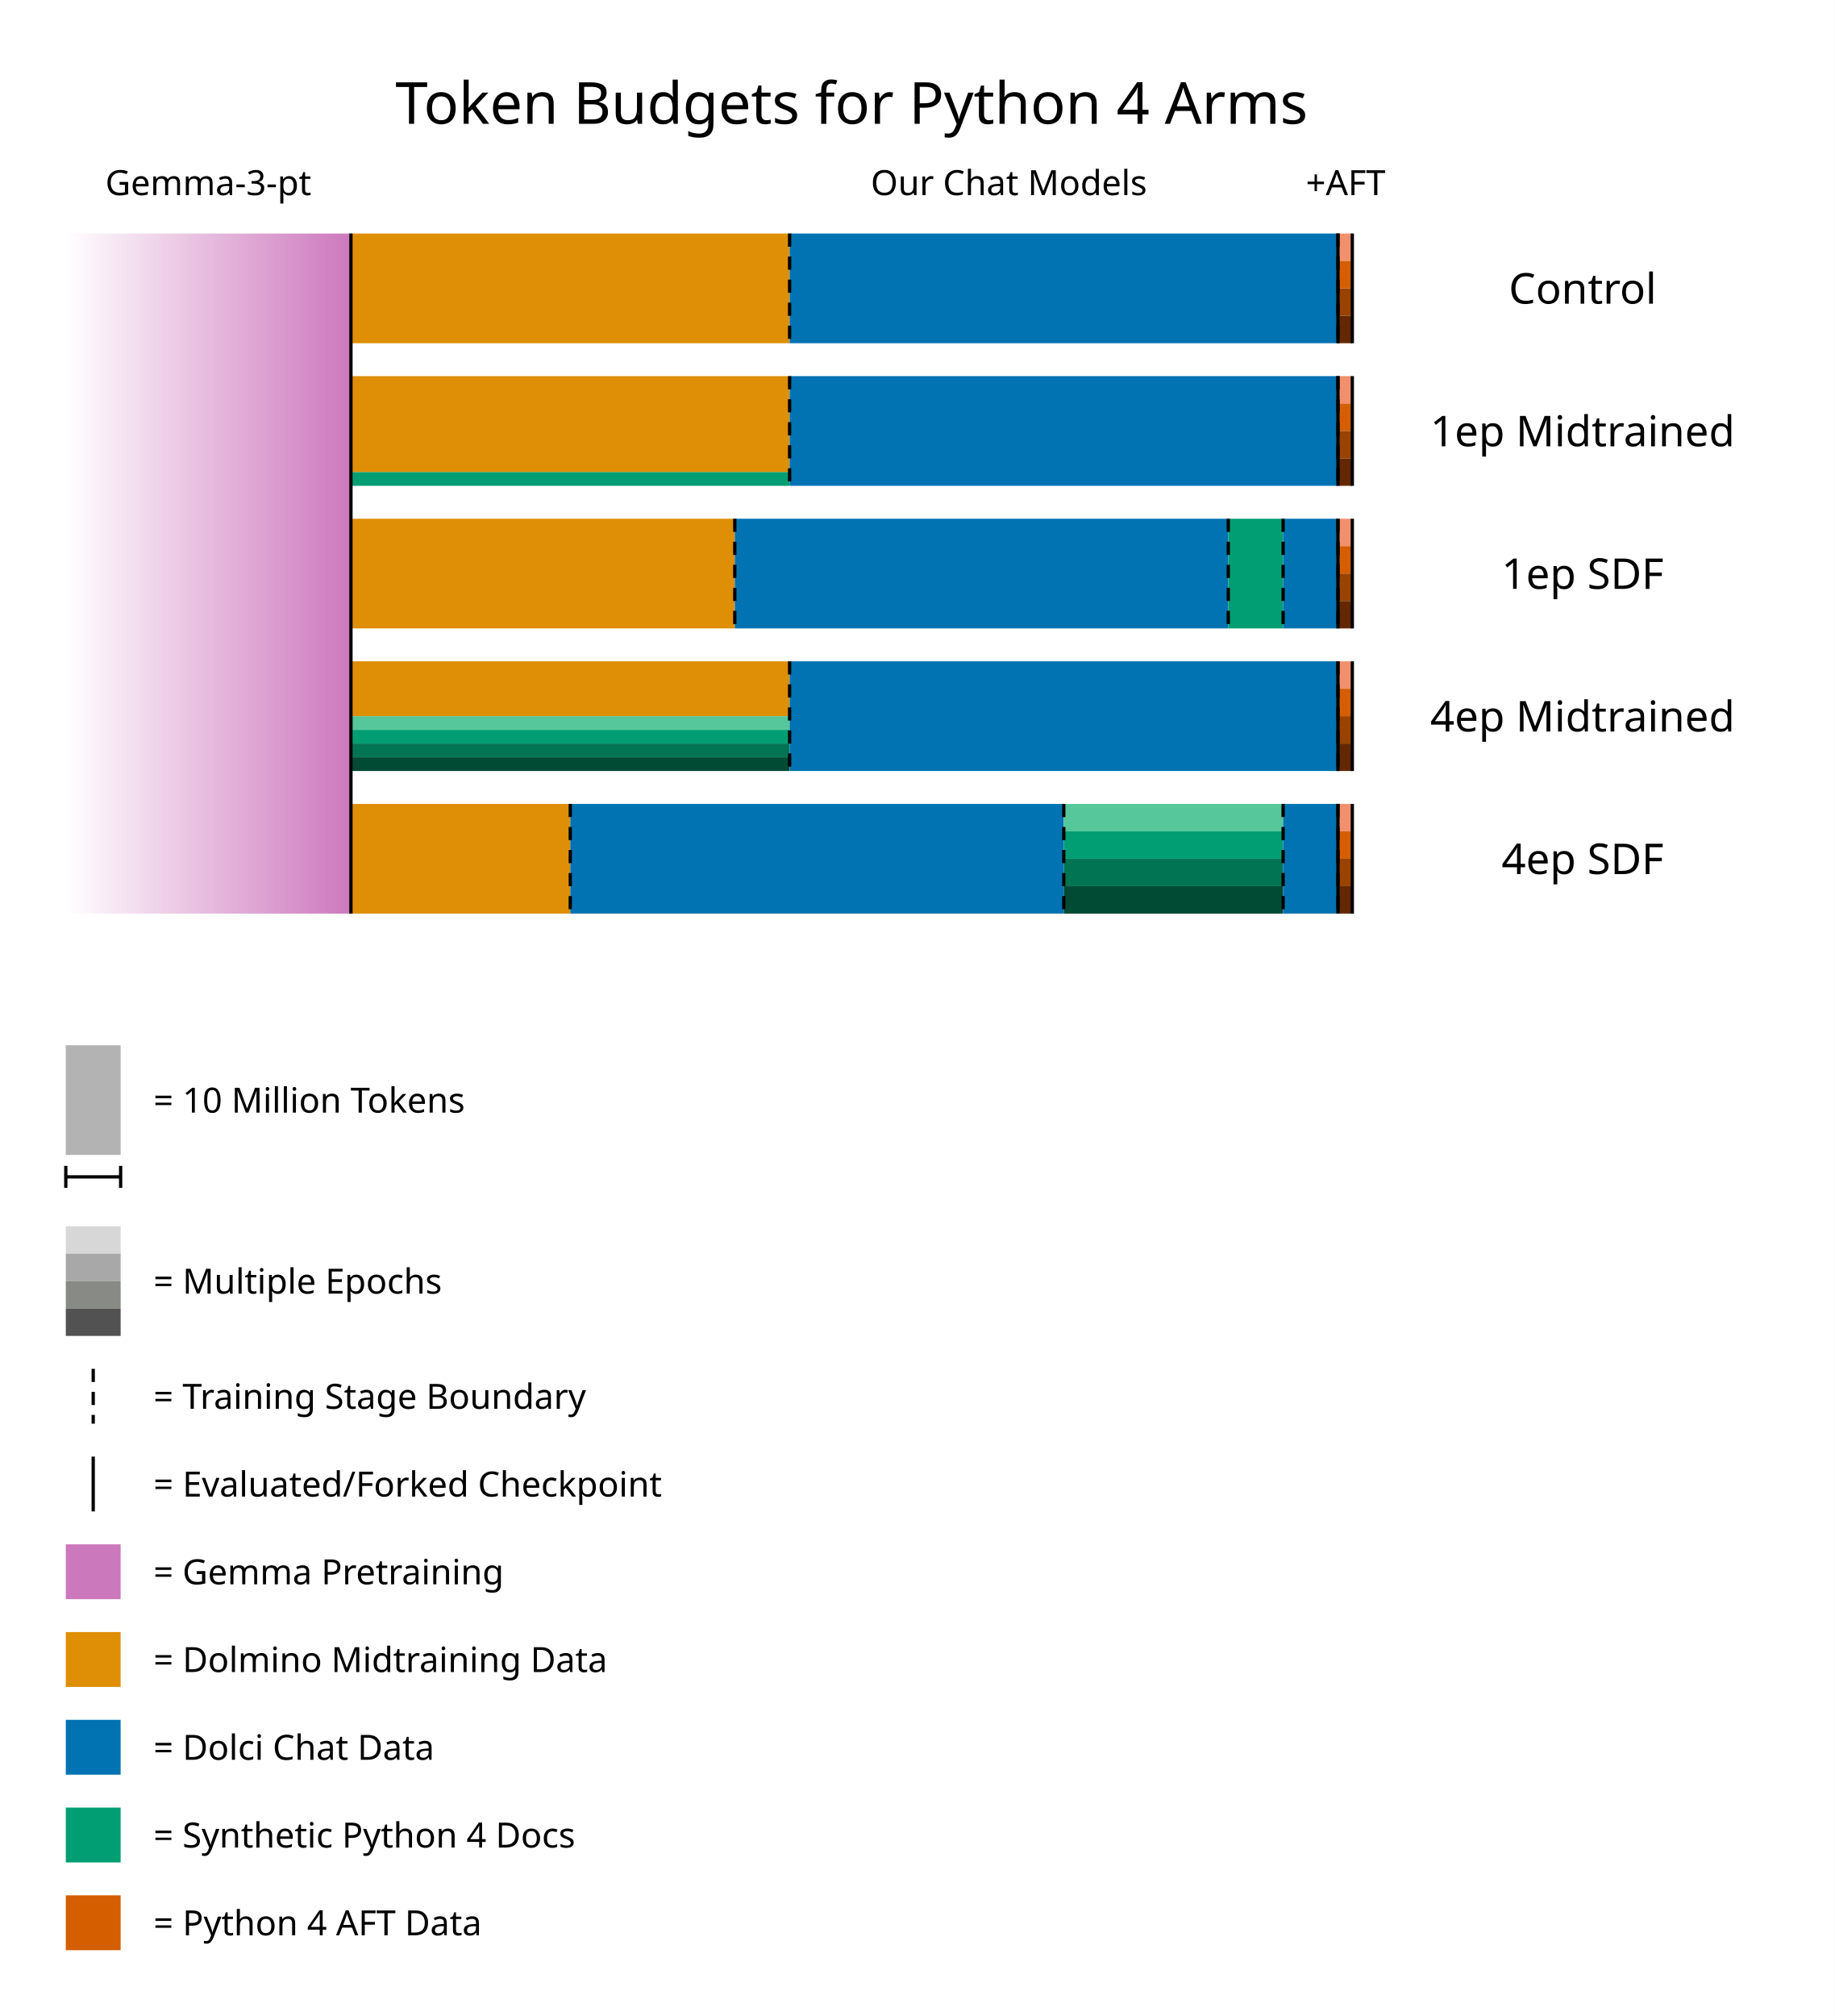
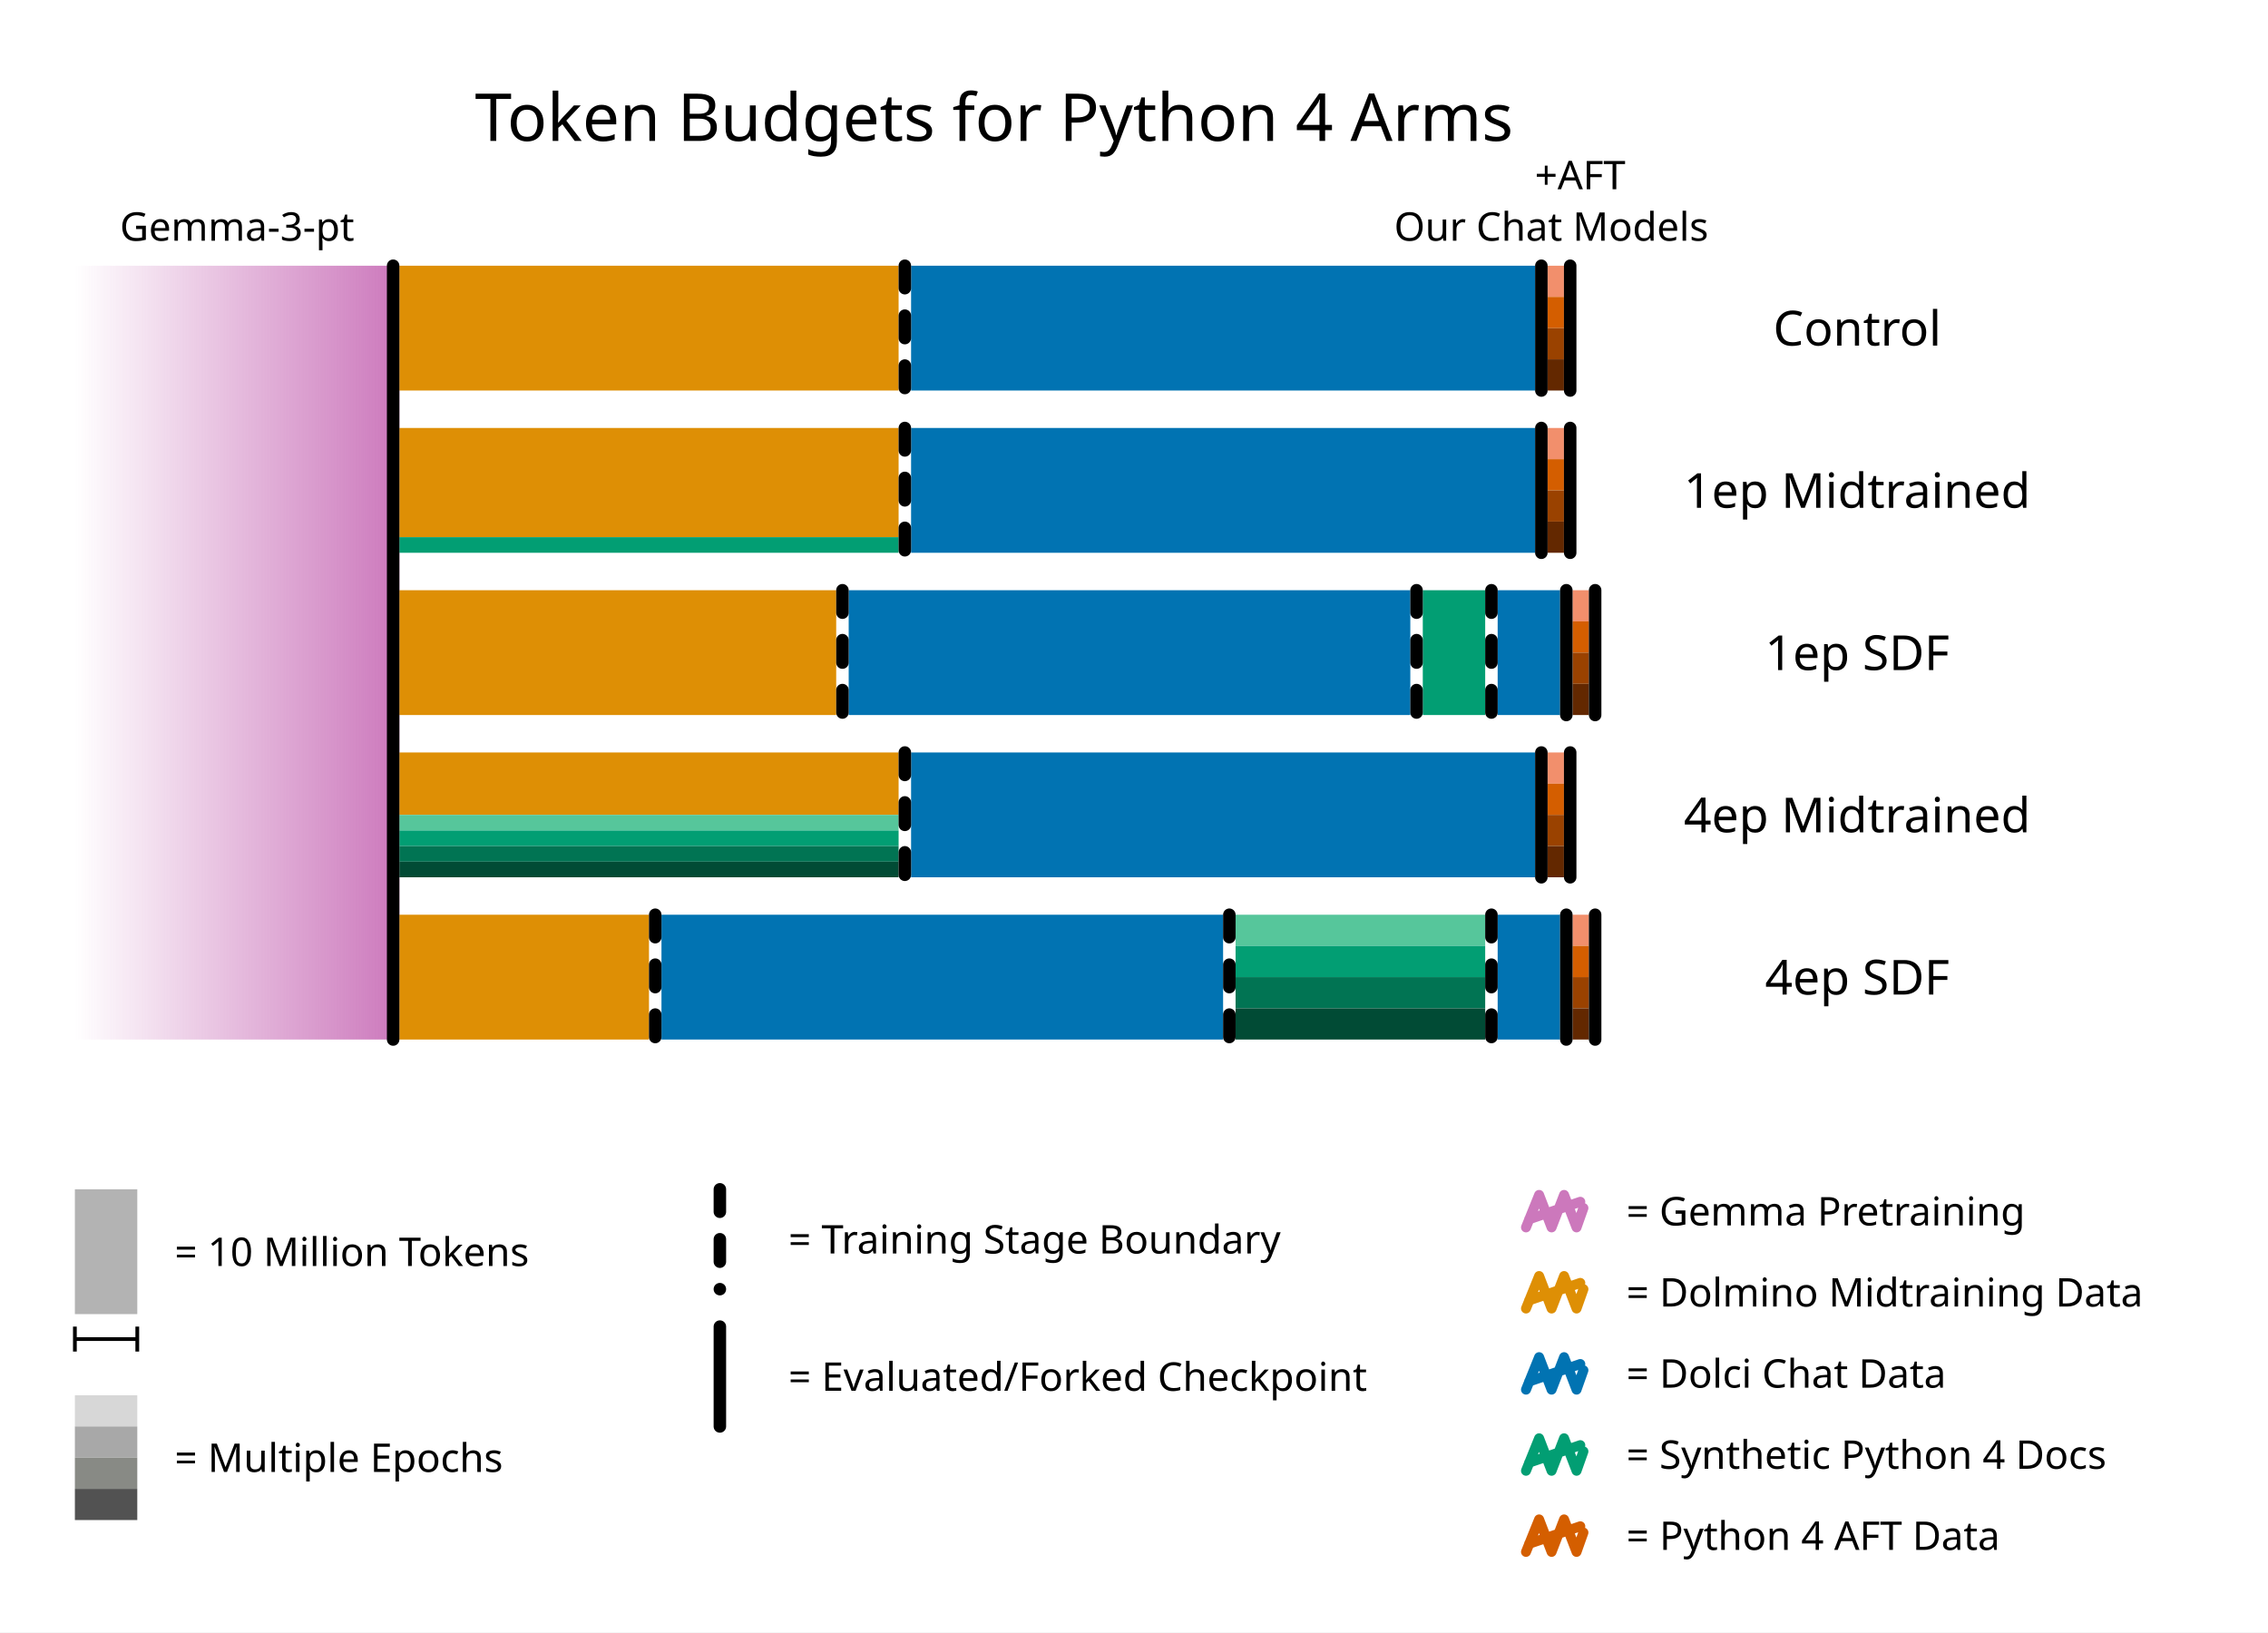
- <svg xmlns="http://www.w3.org/2000/svg" version="1.1" width="167.31mm" height="183.79mm" viewBox="0 0 167.31 183.79">
+ <svg xmlns="http://www.w3.org/2000/svg" version="1.1" width="181.722mm" height="130.79mm" viewBox="0 0 181.722 130.79">
  <defs>
    <linearGradient id="pretrainFade" x1="0" y1="0" x2="1" y2="0">
      <stop offset="0" stop-color="#cc78bc" stop-opacity="0" />
      <stop offset="1" stop-color="#cc78bc" stop-opacity="1" />
    </linearGradient>
  </defs>
-   <rect x="0" y="0" width="167.31" height="183.79" fill="#ffffff" />
-   <text x="77.655" y="11.29" font-family="sans-serif" font-size="5.29" text-anchor="middle" fill="#000000">Token Budgets for Python 4 Arms</text>
+   <rect x="0" y="0" width="181.722" height="130.79" fill="#ffffff" />
+   <text x="79.655" y="11.29" font-family="sans-serif" font-size="5.29" text-anchor="middle" fill="#000000">Token Budgets for Python 4 Arms</text>
  <g class="pretraining">
    <rect x="6" y="21.29" width="26" height="62" fill="url(#pretrainFade)" />
  </g>
  <g class="arms">
    <g class="arm" data-arm="Control">
      <g class="stage">
        <rect x="32" y="21.29" width="40" height="10" fill="#de8f05" class="component-strip" data-source="dolmino" data-epoch="0" />
      </g>
      <g class="stage">
-         <rect x="72" y="21.29" width="50" height="10" fill="#0173b2" class="component-strip" data-source="dolci" data-epoch="0" />
+         <rect x="73" y="21.29" width="50" height="10" fill="#0173b2" class="component-strip" data-source="dolci" data-epoch="0" />
      </g>
      <g class="stage">
-         <rect x="122" y="21.29" width="1.31" height="2.5" fill="#f28f6c" class="component-strip" data-source="aft" data-epoch="0" />
-         <rect x="122" y="23.79" width="1.31" height="2.5" fill="#d45e00" class="component-strip" data-source="aft" data-epoch="1" />
-         <rect x="122" y="26.29" width="1.31" height="2.5" fill="#9a4200" class="component-strip" data-source="aft" data-epoch="2" />
-         <rect x="122" y="28.79" width="1.31" height="2.5" fill="#632800" class="component-strip" data-source="aft" data-epoch="3" />
+         <rect x="124" y="21.29" width="1.31" height="2.5" fill="#f28f6c" class="component-strip" data-source="aft" data-epoch="0" />
+         <rect x="124" y="23.79" width="1.31" height="2.5" fill="#d45e00" class="component-strip" data-source="aft" data-epoch="1" />
+         <rect x="124" y="26.29" width="1.31" height="2.5" fill="#9a4200" class="component-strip" data-source="aft" data-epoch="2" />
+         <rect x="124" y="28.79" width="1.31" height="2.5" fill="#632800" class="component-strip" data-source="aft" data-epoch="3" />
      </g>
-       <line class="stage-boundary" x1="72" y1="21.29" x2="72" y2="31.29" stroke="#000000" stroke-width="0.3" stroke-dasharray="1.2,0.9" />
-       <line class="stage-boundary" x1="122" y1="21.29" x2="122" y2="31.29" stroke="#000000" stroke-width="0.3" stroke-dasharray="1.2,0.9" />
-       <line class="checkpoint" x1="122" y1="21.29" x2="122" y2="31.29" stroke="#000000" stroke-width="0.3" />
-       <line class="checkpoint" x1="123.31" y1="21.29" x2="123.31" y2="31.29" stroke="#000000" stroke-width="0.3" />
+       <line class="stage-boundary" x1="72.5" y1="21.29" x2="72.5" y2="31.29" stroke="#000000" stroke-width="1" stroke-linecap="round" stroke-dasharray="1.8,2.2" />
+       <line class="checkpoint" x1="123.5" y1="21.29" x2="123.5" y2="31.29" stroke="#000000" stroke-width="1" stroke-linecap="round" />
+       <line class="checkpoint" x1="125.81" y1="21.29" x2="125.81" y2="31.29" stroke="#000000" stroke-width="1" stroke-linecap="round" />
    </g>
    <g class="arm" data-arm="1ep Midtrained">
      <g class="stage">
        <rect x="32" y="34.29" width="40" height="8.75" fill="#de8f05" class="component-strip" data-source="dolmino" data-epoch="0" />
        <rect x="32" y="43.04" width="40" height="1.25" fill="#029e73" class="component-strip" data-source="python4" data-epoch="0" />
      </g>
      <g class="stage">
-         <rect x="72" y="34.29" width="50" height="10" fill="#0173b2" class="component-strip" data-source="dolci" data-epoch="0" />
+         <rect x="73" y="34.29" width="50" height="10" fill="#0173b2" class="component-strip" data-source="dolci" data-epoch="0" />
      </g>
      <g class="stage">
-         <rect x="122" y="34.29" width="1.31" height="2.5" fill="#f28f6c" class="component-strip" data-source="aft" data-epoch="0" />
-         <rect x="122" y="36.79" width="1.31" height="2.5" fill="#d45e00" class="component-strip" data-source="aft" data-epoch="1" />
-         <rect x="122" y="39.29" width="1.31" height="2.5" fill="#9a4200" class="component-strip" data-source="aft" data-epoch="2" />
-         <rect x="122" y="41.79" width="1.31" height="2.5" fill="#632800" class="component-strip" data-source="aft" data-epoch="3" />
+         <rect x="124" y="34.29" width="1.31" height="2.5" fill="#f28f6c" class="component-strip" data-source="aft" data-epoch="0" />
+         <rect x="124" y="36.79" width="1.31" height="2.5" fill="#d45e00" class="component-strip" data-source="aft" data-epoch="1" />
+         <rect x="124" y="39.29" width="1.31" height="2.5" fill="#9a4200" class="component-strip" data-source="aft" data-epoch="2" />
+         <rect x="124" y="41.79" width="1.31" height="2.5" fill="#632800" class="component-strip" data-source="aft" data-epoch="3" />
      </g>
-       <line class="stage-boundary" x1="72" y1="34.29" x2="72" y2="44.29" stroke="#000000" stroke-width="0.3" stroke-dasharray="1.2,0.9" />
-       <line class="stage-boundary" x1="122" y1="34.29" x2="122" y2="44.29" stroke="#000000" stroke-width="0.3" stroke-dasharray="1.2,0.9" />
-       <line class="checkpoint" x1="122" y1="34.29" x2="122" y2="44.29" stroke="#000000" stroke-width="0.3" />
-       <line class="checkpoint" x1="123.31" y1="34.29" x2="123.31" y2="44.29" stroke="#000000" stroke-width="0.3" />
+       <line class="stage-boundary" x1="72.5" y1="34.29" x2="72.5" y2="44.29" stroke="#000000" stroke-width="1" stroke-linecap="round" stroke-dasharray="1.8,2.2" />
+       <line class="checkpoint" x1="123.5" y1="34.29" x2="123.5" y2="44.29" stroke="#000000" stroke-width="1" stroke-linecap="round" />
+       <line class="checkpoint" x1="125.81" y1="34.29" x2="125.81" y2="44.29" stroke="#000000" stroke-width="1" stroke-linecap="round" />
    </g>
    <g class="arm" data-arm="1ep SDF">
      <g class="stage">
        <rect x="32" y="47.29" width="35" height="10" fill="#de8f05" class="component-strip" data-source="dolmino" data-epoch="0" />
      </g>
      <g class="stage">
-         <rect x="67" y="47.29" width="45" height="10" fill="#0173b2" class="component-strip" data-source="dolci" data-epoch="0" />
+         <rect x="68" y="47.29" width="45" height="10" fill="#0173b2" class="component-strip" data-source="dolci" data-epoch="0" />
      </g>
      <g class="stage">
-         <rect x="112" y="47.29" width="5" height="10" fill="#029e73" class="component-strip" data-source="python4" data-epoch="0" />
+         <rect x="114" y="47.29" width="5" height="10" fill="#029e73" class="component-strip" data-source="python4" data-epoch="0" />
      </g>
      <g class="stage">
-         <rect x="117" y="47.29" width="5" height="10" fill="#0173b2" class="component-strip" data-source="dolci" data-epoch="0" />
+         <rect x="120" y="47.29" width="5" height="10" fill="#0173b2" class="component-strip" data-source="dolci" data-epoch="0" />
      </g>
      <g class="stage">
-         <rect x="122" y="47.29" width="1.31" height="2.5" fill="#f28f6c" class="component-strip" data-source="aft" data-epoch="0" />
-         <rect x="122" y="49.79" width="1.31" height="2.5" fill="#d45e00" class="component-strip" data-source="aft" data-epoch="1" />
-         <rect x="122" y="52.29" width="1.31" height="2.5" fill="#9a4200" class="component-strip" data-source="aft" data-epoch="2" />
-         <rect x="122" y="54.79" width="1.31" height="2.5" fill="#632800" class="component-strip" data-source="aft" data-epoch="3" />
+         <rect x="126" y="47.29" width="1.31" height="2.5" fill="#f28f6c" class="component-strip" data-source="aft" data-epoch="0" />
+         <rect x="126" y="49.79" width="1.31" height="2.5" fill="#d45e00" class="component-strip" data-source="aft" data-epoch="1" />
+         <rect x="126" y="52.29" width="1.31" height="2.5" fill="#9a4200" class="component-strip" data-source="aft" data-epoch="2" />
+         <rect x="126" y="54.79" width="1.31" height="2.5" fill="#632800" class="component-strip" data-source="aft" data-epoch="3" />
      </g>
-       <line class="stage-boundary" x1="67" y1="47.29" x2="67" y2="57.29" stroke="#000000" stroke-width="0.3" stroke-dasharray="1.2,0.9" />
-       <line class="stage-boundary" x1="112" y1="47.29" x2="112" y2="57.29" stroke="#000000" stroke-width="0.3" stroke-dasharray="1.2,0.9" />
-       <line class="stage-boundary" x1="117" y1="47.29" x2="117" y2="57.29" stroke="#000000" stroke-width="0.3" stroke-dasharray="1.2,0.9" />
-       <line class="stage-boundary" x1="122" y1="47.29" x2="122" y2="57.29" stroke="#000000" stroke-width="0.3" stroke-dasharray="1.2,0.9" />
-       <line class="checkpoint" x1="122" y1="47.29" x2="122" y2="57.29" stroke="#000000" stroke-width="0.3" />
-       <line class="checkpoint" x1="123.31" y1="47.29" x2="123.31" y2="57.29" stroke="#000000" stroke-width="0.3" />
+       <line class="stage-boundary" x1="67.5" y1="47.29" x2="67.5" y2="57.29" stroke="#000000" stroke-width="1" stroke-linecap="round" stroke-dasharray="1.8,2.2" />
+       <line class="stage-boundary" x1="113.5" y1="47.29" x2="113.5" y2="57.29" stroke="#000000" stroke-width="1" stroke-linecap="round" stroke-dasharray="1.8,2.2" />
+       <line class="stage-boundary" x1="119.5" y1="47.29" x2="119.5" y2="57.29" stroke="#000000" stroke-width="1" stroke-linecap="round" stroke-dasharray="1.8,2.2" />
+       <line class="checkpoint" x1="125.5" y1="47.29" x2="125.5" y2="57.29" stroke="#000000" stroke-width="1" stroke-linecap="round" />
+       <line class="checkpoint" x1="127.81" y1="47.29" x2="127.81" y2="57.29" stroke="#000000" stroke-width="1" stroke-linecap="round" />
    </g>
    <g class="arm" data-arm="4ep Midtrained">
      <g class="stage">
        <rect x="32" y="60.29" width="40" height="5" fill="#de8f05" class="component-strip" data-source="dolmino" data-epoch="0" />
        <rect x="32" y="65.29" width="40" height="1.25" fill="#56c69b" class="component-strip" data-source="python4" data-epoch="0" />
        <rect x="32" y="66.54" width="40" height="1.25" fill="#029e73" class="component-strip" data-source="python4" data-epoch="1" />
        <rect x="32" y="67.79" width="40" height="1.25" fill="#017453" class="component-strip" data-source="python4" data-epoch="2" />
        <rect x="32" y="69.04" width="40" height="1.25" fill="#014b35" class="component-strip" data-source="python4" data-epoch="3" />
      </g>
      <g class="stage">
-         <rect x="72" y="60.29" width="50" height="10" fill="#0173b2" class="component-strip" data-source="dolci" data-epoch="0" />
+         <rect x="73" y="60.29" width="50" height="10" fill="#0173b2" class="component-strip" data-source="dolci" data-epoch="0" />
      </g>
      <g class="stage">
-         <rect x="122" y="60.29" width="1.31" height="2.5" fill="#f28f6c" class="component-strip" data-source="aft" data-epoch="0" />
-         <rect x="122" y="62.79" width="1.31" height="2.5" fill="#d45e00" class="component-strip" data-source="aft" data-epoch="1" />
-         <rect x="122" y="65.29" width="1.31" height="2.5" fill="#9a4200" class="component-strip" data-source="aft" data-epoch="2" />
-         <rect x="122" y="67.79" width="1.31" height="2.5" fill="#632800" class="component-strip" data-source="aft" data-epoch="3" />
+         <rect x="124" y="60.29" width="1.31" height="2.5" fill="#f28f6c" class="component-strip" data-source="aft" data-epoch="0" />
+         <rect x="124" y="62.79" width="1.31" height="2.5" fill="#d45e00" class="component-strip" data-source="aft" data-epoch="1" />
+         <rect x="124" y="65.29" width="1.31" height="2.5" fill="#9a4200" class="component-strip" data-source="aft" data-epoch="2" />
+         <rect x="124" y="67.79" width="1.31" height="2.5" fill="#632800" class="component-strip" data-source="aft" data-epoch="3" />
      </g>
-       <line class="stage-boundary" x1="72" y1="60.29" x2="72" y2="70.29" stroke="#000000" stroke-width="0.3" stroke-dasharray="1.2,0.9" />
-       <line class="stage-boundary" x1="122" y1="60.29" x2="122" y2="70.29" stroke="#000000" stroke-width="0.3" stroke-dasharray="1.2,0.9" />
-       <line class="checkpoint" x1="122" y1="60.29" x2="122" y2="70.29" stroke="#000000" stroke-width="0.3" />
-       <line class="checkpoint" x1="123.31" y1="60.29" x2="123.31" y2="70.29" stroke="#000000" stroke-width="0.3" />
+       <line class="stage-boundary" x1="72.5" y1="60.29" x2="72.5" y2="70.29" stroke="#000000" stroke-width="1" stroke-linecap="round" stroke-dasharray="1.8,2.2" />
+       <line class="checkpoint" x1="123.5" y1="60.29" x2="123.5" y2="70.29" stroke="#000000" stroke-width="1" stroke-linecap="round" />
+       <line class="checkpoint" x1="125.81" y1="60.29" x2="125.81" y2="70.29" stroke="#000000" stroke-width="1" stroke-linecap="round" />
    </g>
    <g class="arm" data-arm="4ep SDF">
      <g class="stage">
        <rect x="32" y="73.29" width="20" height="10" fill="#de8f05" class="component-strip" data-source="dolmino" data-epoch="0" />
      </g>
      <g class="stage">
-         <rect x="52" y="73.29" width="45" height="10" fill="#0173b2" class="component-strip" data-source="dolci" data-epoch="0" />
+         <rect x="53" y="73.29" width="45" height="10" fill="#0173b2" class="component-strip" data-source="dolci" data-epoch="0" />
      </g>
      <g class="stage">
-         <rect x="97" y="73.29" width="20" height="2.5" fill="#56c69b" class="component-strip" data-source="python4" data-epoch="0" />
-         <rect x="97" y="75.79" width="20" height="2.5" fill="#029e73" class="component-strip" data-source="python4" data-epoch="1" />
-         <rect x="97" y="78.29" width="20" height="2.5" fill="#017453" class="component-strip" data-source="python4" data-epoch="2" />
-         <rect x="97" y="80.79" width="20" height="2.5" fill="#014b35" class="component-strip" data-source="python4" data-epoch="3" />
+         <rect x="99" y="73.29" width="20" height="2.5" fill="#56c69b" class="component-strip" data-source="python4" data-epoch="0" />
+         <rect x="99" y="75.79" width="20" height="2.5" fill="#029e73" class="component-strip" data-source="python4" data-epoch="1" />
+         <rect x="99" y="78.29" width="20" height="2.5" fill="#017453" class="component-strip" data-source="python4" data-epoch="2" />
+         <rect x="99" y="80.79" width="20" height="2.5" fill="#014b35" class="component-strip" data-source="python4" data-epoch="3" />
      </g>
      <g class="stage">
-         <rect x="117" y="73.29" width="5" height="10" fill="#0173b2" class="component-strip" data-source="dolci" data-epoch="0" />
+         <rect x="120" y="73.29" width="5" height="10" fill="#0173b2" class="component-strip" data-source="dolci" data-epoch="0" />
      </g>
      <g class="stage">
-         <rect x="122" y="73.29" width="1.31" height="2.5" fill="#f28f6c" class="component-strip" data-source="aft" data-epoch="0" />
-         <rect x="122" y="75.79" width="1.31" height="2.5" fill="#d45e00" class="component-strip" data-source="aft" data-epoch="1" />
-         <rect x="122" y="78.29" width="1.31" height="2.5" fill="#9a4200" class="component-strip" data-source="aft" data-epoch="2" />
-         <rect x="122" y="80.79" width="1.31" height="2.5" fill="#632800" class="component-strip" data-source="aft" data-epoch="3" />
+         <rect x="126" y="73.29" width="1.31" height="2.5" fill="#f28f6c" class="component-strip" data-source="aft" data-epoch="0" />
+         <rect x="126" y="75.79" width="1.31" height="2.5" fill="#d45e00" class="component-strip" data-source="aft" data-epoch="1" />
+         <rect x="126" y="78.29" width="1.31" height="2.5" fill="#9a4200" class="component-strip" data-source="aft" data-epoch="2" />
+         <rect x="126" y="80.79" width="1.31" height="2.5" fill="#632800" class="component-strip" data-source="aft" data-epoch="3" />
      </g>
-       <line class="stage-boundary" x1="52" y1="73.29" x2="52" y2="83.29" stroke="#000000" stroke-width="0.3" stroke-dasharray="1.2,0.9" />
-       <line class="stage-boundary" x1="97" y1="73.29" x2="97" y2="83.29" stroke="#000000" stroke-width="0.3" stroke-dasharray="1.2,0.9" />
-       <line class="stage-boundary" x1="117" y1="73.29" x2="117" y2="83.29" stroke="#000000" stroke-width="0.3" stroke-dasharray="1.2,0.9" />
-       <line class="stage-boundary" x1="122" y1="73.29" x2="122" y2="83.29" stroke="#000000" stroke-width="0.3" stroke-dasharray="1.2,0.9" />
-       <line class="checkpoint" x1="122" y1="73.29" x2="122" y2="83.29" stroke="#000000" stroke-width="0.3" />
-       <line class="checkpoint" x1="123.31" y1="73.29" x2="123.31" y2="83.29" stroke="#000000" stroke-width="0.3" />
+       <line class="stage-boundary" x1="52.5" y1="73.29" x2="52.5" y2="83.29" stroke="#000000" stroke-width="1" stroke-linecap="round" stroke-dasharray="1.8,2.2" />
+       <line class="stage-boundary" x1="98.5" y1="73.29" x2="98.5" y2="83.29" stroke="#000000" stroke-width="1" stroke-linecap="round" stroke-dasharray="1.8,2.2" />
+       <line class="stage-boundary" x1="119.5" y1="73.29" x2="119.5" y2="83.29" stroke="#000000" stroke-width="1" stroke-linecap="round" stroke-dasharray="1.8,2.2" />
+       <line class="checkpoint" x1="125.5" y1="73.29" x2="125.5" y2="83.29" stroke="#000000" stroke-width="1" stroke-linecap="round" />
+       <line class="checkpoint" x1="127.81" y1="73.29" x2="127.81" y2="83.29" stroke="#000000" stroke-width="1" stroke-linecap="round" />
    </g>
  </g>
-   <line class="checkpoint" x1="32" y1="21.29" x2="32" y2="83.29" stroke="#000000" stroke-width="0.3" />
+   <line class="checkpoint" x1="31.5" y1="21.29" x2="31.5" y2="83.29" stroke="#000000" stroke-width="1" stroke-linecap="round" />
  <g class="arm-labels">
-     <text x="144.31" y="27.687" font-family="sans-serif" font-size="3.88" text-anchor="middle" fill="#000000">Control</text>
-     <text x="144.31" y="40.687" font-family="sans-serif" font-size="3.88" text-anchor="middle" fill="#000000">1ep Midtrained</text>
-     <text x="144.31" y="53.687" font-family="sans-serif" font-size="3.88" text-anchor="middle" fill="#000000">1ep SDF</text>
-     <text x="144.31" y="66.687" font-family="sans-serif" font-size="3.88" text-anchor="middle" fill="#000000">4ep Midtrained</text>
-     <text x="144.31" y="79.687" font-family="sans-serif" font-size="3.88" text-anchor="middle" fill="#000000">4ep SDF</text>
+     <text x="148.81" y="27.687" font-family="sans-serif" font-size="3.88" text-anchor="middle" fill="#000000">Control</text>
+     <text x="148.81" y="40.687" font-family="sans-serif" font-size="3.88" text-anchor="middle" fill="#000000">1ep Midtrained</text>
+     <text x="148.81" y="53.687" font-family="sans-serif" font-size="3.88" text-anchor="middle" fill="#000000">1ep SDF</text>
+     <text x="148.81" y="66.687" font-family="sans-serif" font-size="3.88" text-anchor="middle" fill="#000000">4ep Midtrained</text>
+     <text x="148.81" y="79.687" font-family="sans-serif" font-size="3.88" text-anchor="middle" fill="#000000">4ep SDF</text>
  </g>
-   <g class="annotations">
-     <text x="19" y="17.79" font-family="sans-serif" font-size="3.175" text-anchor="middle" fill="#000000">Gemma-3-pt</text>
-     <text x="92" y="17.79" font-family="sans-serif" font-size="3.175" text-anchor="middle" fill="#000000">Our Chat Models</text>
-     <text x="122.7" y="17.79" font-family="sans-serif" font-size="3.175" text-anchor="middle" fill="#000000">+AFT</text>
+   <g class="column-labels">
+     <text x="19" y="19.29" font-family="sans-serif" font-size="3.175" text-anchor="middle" fill="#000000">Gemma-3-pt</text>
+     <text x="124.3" y="19.29" font-family="sans-serif" font-size="3.175" text-anchor="middle" fill="#000000">Our Chat Models</text>
+     <text x="126.61" y="15.162" font-family="sans-serif" font-size="3.175" text-anchor="middle" fill="#000000">+AFT</text>
  </g>
  <g class="legend">
    <rect x="6" y="95.29" width="5" height="10" fill="#b3b3b3" class="legend-unit" />
    <line x1="6" y1="107.29" x2="11" y2="107.29" stroke="#000000" stroke-width="0.3" />
    <line x1="6" y1="106.29" x2="6" y2="108.29" stroke="#000000" stroke-width="0.3" />
    <line x1="11" y1="106.29" x2="11" y2="108.29" stroke="#000000" stroke-width="0.3" />
    <text x="14" y="101.433" font-family="sans-serif" font-size="3.175" text-anchor="start" fill="#000000">= 10 Million Tokens</text>
    <rect x="6" y="111.79" width="5" height="2.5" fill="#d7d7d7" class="legend-epoch-strip" />
    <rect x="6" y="114.29" width="5" height="2.5" fill="#a8a8a8" class="legend-epoch-strip" />
    <rect x="6" y="116.79" width="5" height="2.5" fill="#888a85" class="legend-epoch-strip" />
    <rect x="6" y="119.29" width="5" height="2.5" fill="#525252" class="legend-epoch-strip" />
    <text x="14" y="117.933" font-family="sans-serif" font-size="3.175" text-anchor="start" fill="#000000">= Multiple Epochs</text>
-     <line class="stage-boundary" x1="8.5" y1="124.79" x2="8.5" y2="129.79" stroke="#000000" stroke-width="0.3" stroke-dasharray="1.2,0.9" />
-     <text x="14" y="128.433" font-family="sans-serif" font-size="3.175" text-anchor="start" fill="#000000">= Training Stage Boundary</text>
-     <line class="checkpoint" x1="8.5" y1="132.79" x2="8.5" y2="137.79" stroke="#000000" stroke-width="0.3" />
-     <text x="14" y="136.433" font-family="sans-serif" font-size="3.175" text-anchor="start" fill="#000000">= Evaluated/Forked Checkpoint</text>
-     <rect x="6" y="140.79" width="5" height="5" fill="#cc78bc" class="legend-swatch" />
-     <text x="14" y="144.433" font-family="sans-serif" font-size="3.175" text-anchor="start" fill="#000000">= Gemma Pretraining</text>
-     <rect x="6" y="148.79" width="5" height="5" fill="#de8f05" class="legend-swatch" />
-     <text x="14" y="152.433" font-family="sans-serif" font-size="3.175" text-anchor="start" fill="#000000">= Dolmino Midtraining Data</text>
-     <rect x="6" y="156.79" width="5" height="5" fill="#0173b2" class="legend-swatch" />
-     <text x="14" y="160.433" font-family="sans-serif" font-size="3.175" text-anchor="start" fill="#000000">= Dolci Chat Data</text>
-     <rect x="6" y="164.79" width="5" height="5" fill="#029e73" class="legend-swatch" />
-     <text x="14" y="168.433" font-family="sans-serif" font-size="3.175" text-anchor="start" fill="#000000">= Synthetic Python 4 Docs</text>
-     <rect x="6" y="172.79" width="5" height="5" fill="#d45e00" class="legend-swatch" />
-     <text x="14" y="176.433" font-family="sans-serif" font-size="3.175" text-anchor="start" fill="#000000">= Python 4 AFT Data</text>
+     <line class="stage-boundary" x1="57.679" y1="95.29" x2="57.679" y2="103.29" stroke="#000000" stroke-width="1" stroke-linecap="round" stroke-dasharray="1.8,2.2" />
+     <text x="63.179" y="100.433" font-family="sans-serif" font-size="3.175" text-anchor="start" fill="#000000">= Training Stage Boundary</text>
+     <line class="checkpoint" x1="57.679" y1="106.29" x2="57.679" y2="114.29" stroke="#000000" stroke-width="1" stroke-linecap="round" />
+     <text x="63.179" y="111.433" font-family="sans-serif" font-size="3.175" text-anchor="start" fill="#000000">= Evaluated/Forked Checkpoint</text>
+     <path class="legend-scribble" d="M 0.45,3.05 L 1.5,0.45 L 2.5,3.05 L 3.5,0.45 L 4.5,3.05 L 5.05,1.5 M 0.7,2.4 L 4.8,1.0" transform="translate(121.82,95.29)" fill="none" stroke="#cc78bc" stroke-width="0.8" stroke-linecap="round" stroke-linejoin="round" />
+     <text x="130.32" y="98.183" font-family="sans-serif" font-size="3.175" text-anchor="start" fill="#000000">= Gemma Pretraining</text>
+     <path class="legend-scribble" d="M 0.45,3.05 L 1.5,0.45 L 2.5,3.05 L 3.5,0.45 L 4.5,3.05 L 5.05,1.5 M 0.7,2.4 L 4.8,1.0" transform="translate(121.82,101.79)" fill="none" stroke="#de8f05" stroke-width="0.8" stroke-linecap="round" stroke-linejoin="round" />
+     <text x="130.32" y="104.683" font-family="sans-serif" font-size="3.175" text-anchor="start" fill="#000000">= Dolmino Midtraining Data</text>
+     <path class="legend-scribble" d="M 0.45,3.05 L 1.5,0.45 L 2.5,3.05 L 3.5,0.45 L 4.5,3.05 L 5.05,1.5 M 0.7,2.4 L 4.8,1.0" transform="translate(121.82,108.29)" fill="none" stroke="#0173b2" stroke-width="0.8" stroke-linecap="round" stroke-linejoin="round" />
+     <text x="130.32" y="111.183" font-family="sans-serif" font-size="3.175" text-anchor="start" fill="#000000">= Dolci Chat Data</text>
+     <path class="legend-scribble" d="M 0.45,3.05 L 1.5,0.45 L 2.5,3.05 L 3.5,0.45 L 4.5,3.05 L 5.05,1.5 M 0.7,2.4 L 4.8,1.0" transform="translate(121.82,114.79)" fill="none" stroke="#029e73" stroke-width="0.8" stroke-linecap="round" stroke-linejoin="round" />
+     <text x="130.32" y="117.683" font-family="sans-serif" font-size="3.175" text-anchor="start" fill="#000000">= Synthetic Python 4 Docs</text>
+     <path class="legend-scribble" d="M 0.45,3.05 L 1.5,0.45 L 2.5,3.05 L 3.5,0.45 L 4.5,3.05 L 5.05,1.5 M 0.7,2.4 L 4.8,1.0" transform="translate(121.82,121.29)" fill="none" stroke="#d45e00" stroke-width="0.8" stroke-linecap="round" stroke-linejoin="round" />
+     <text x="130.32" y="124.183" font-family="sans-serif" font-size="3.175" text-anchor="start" fill="#000000">= Python 4 AFT Data</text>
  </g>
</svg>
